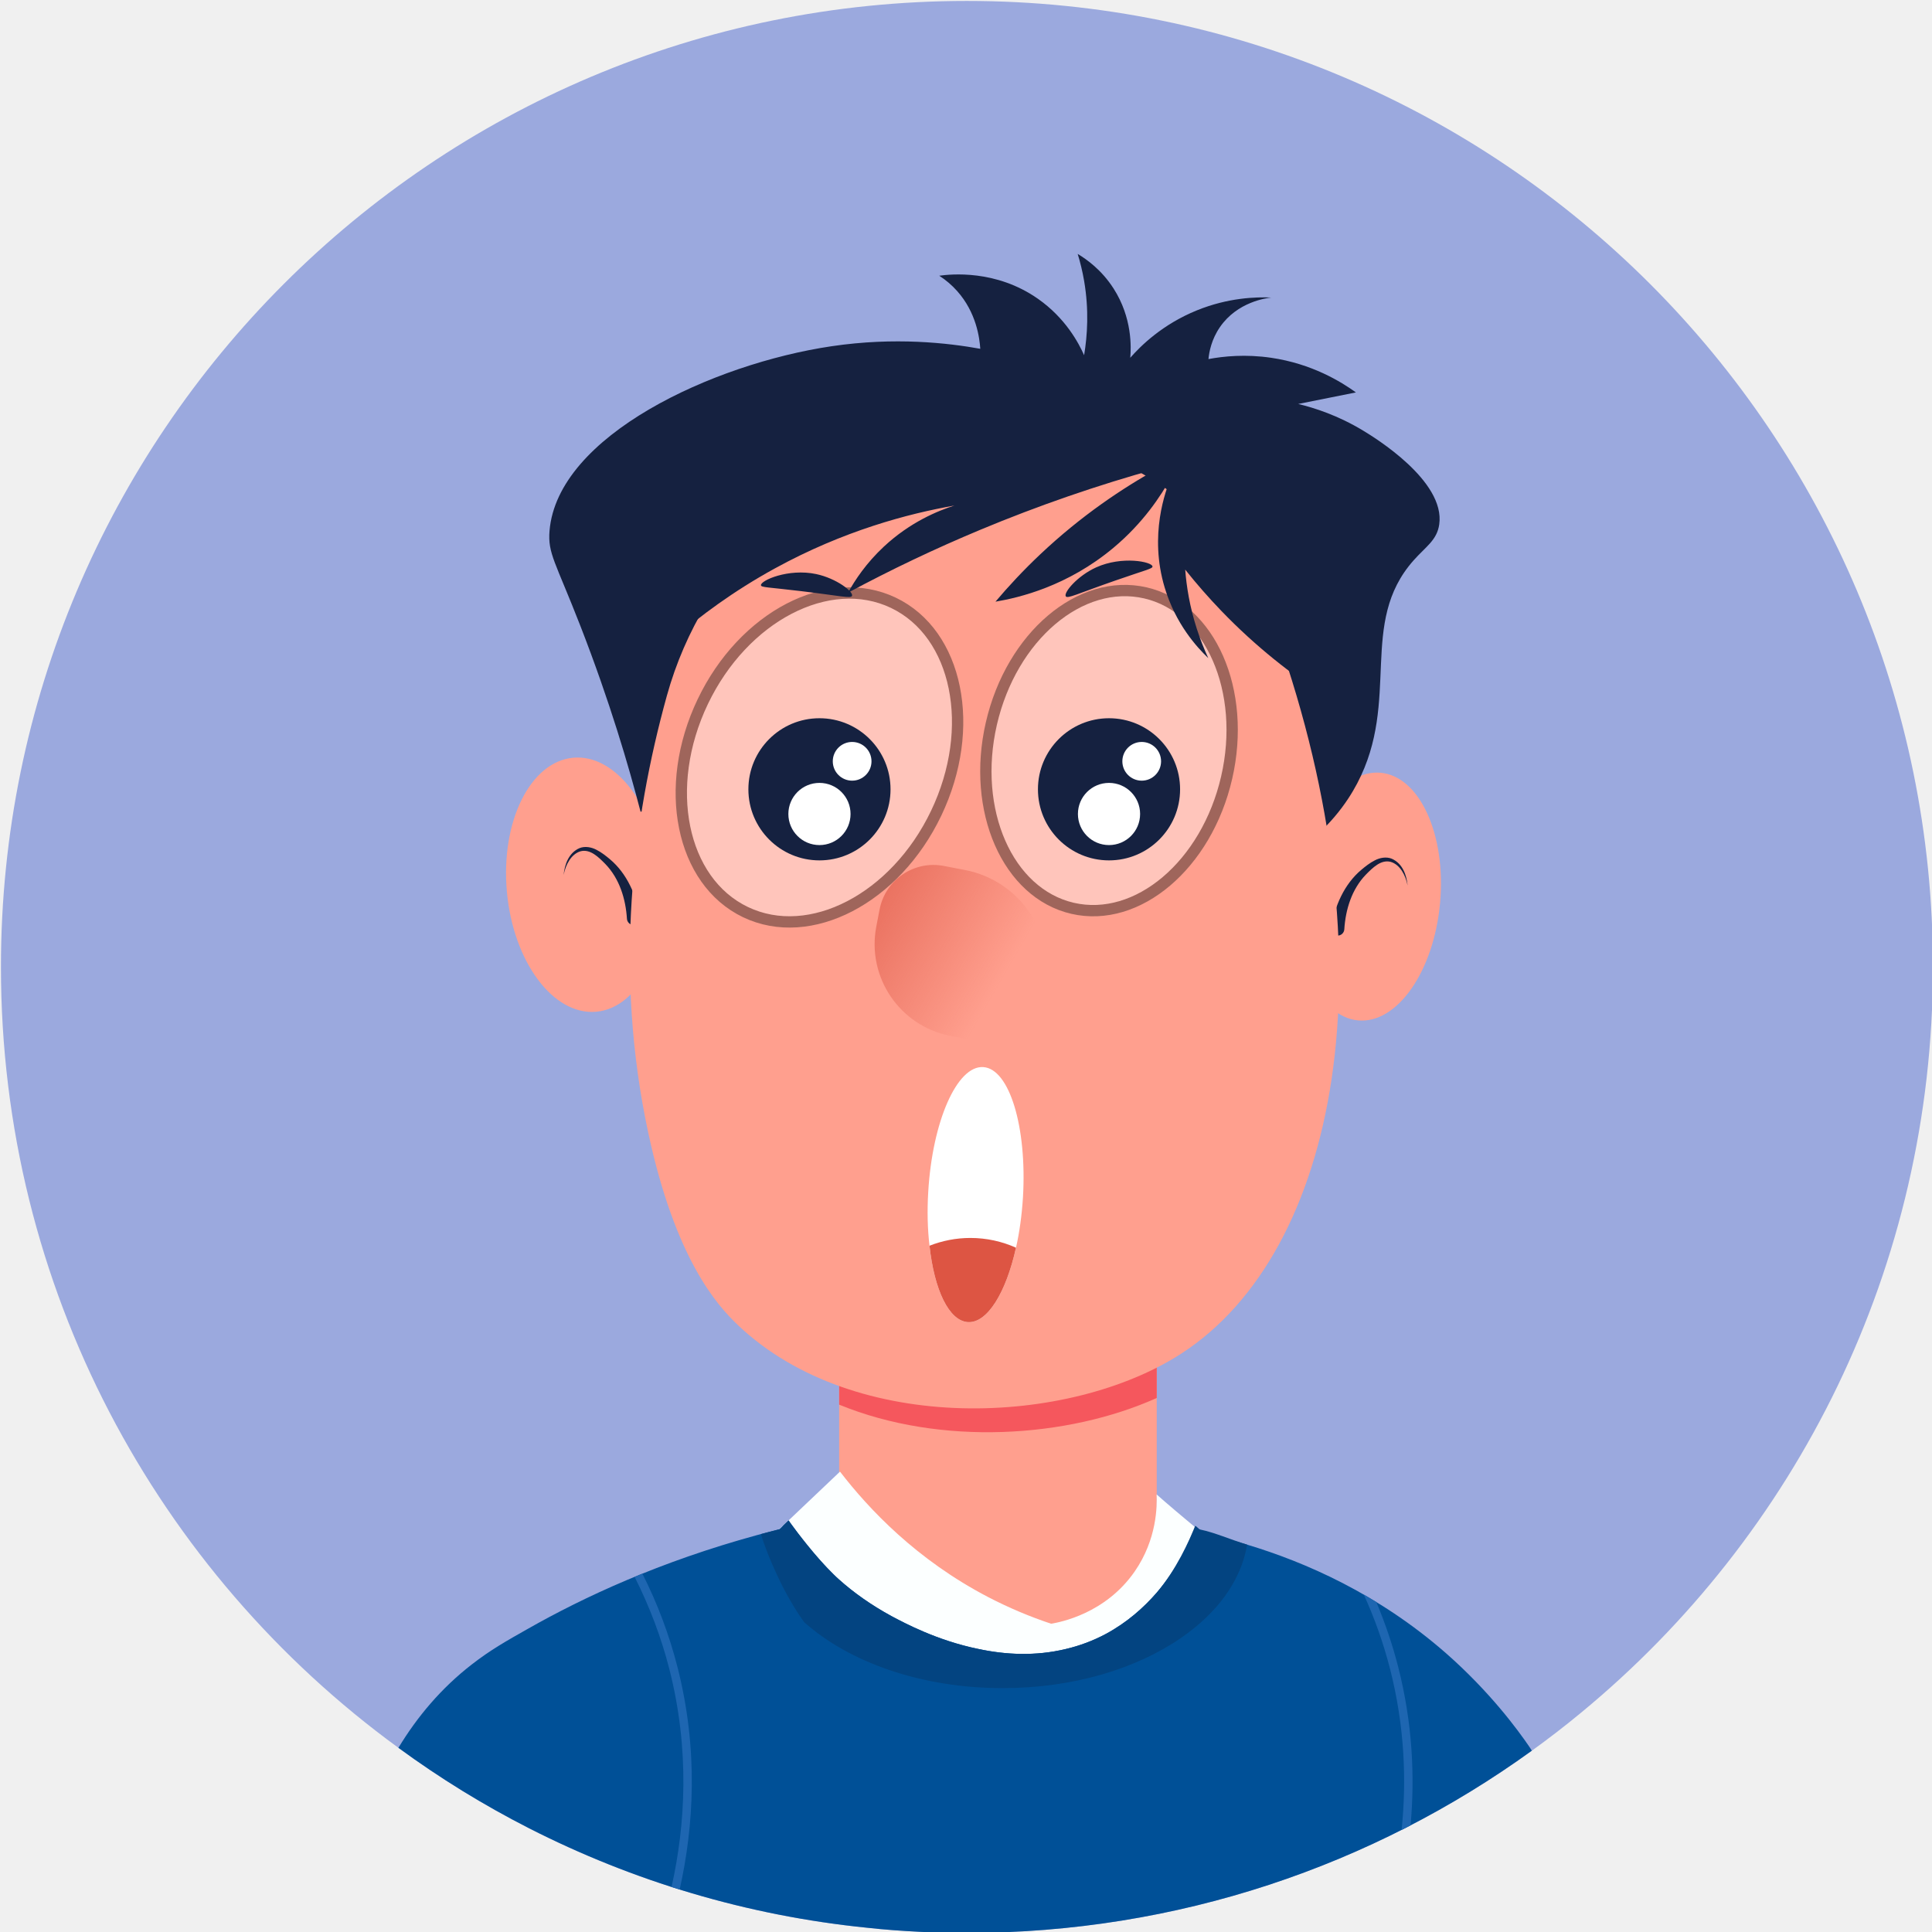
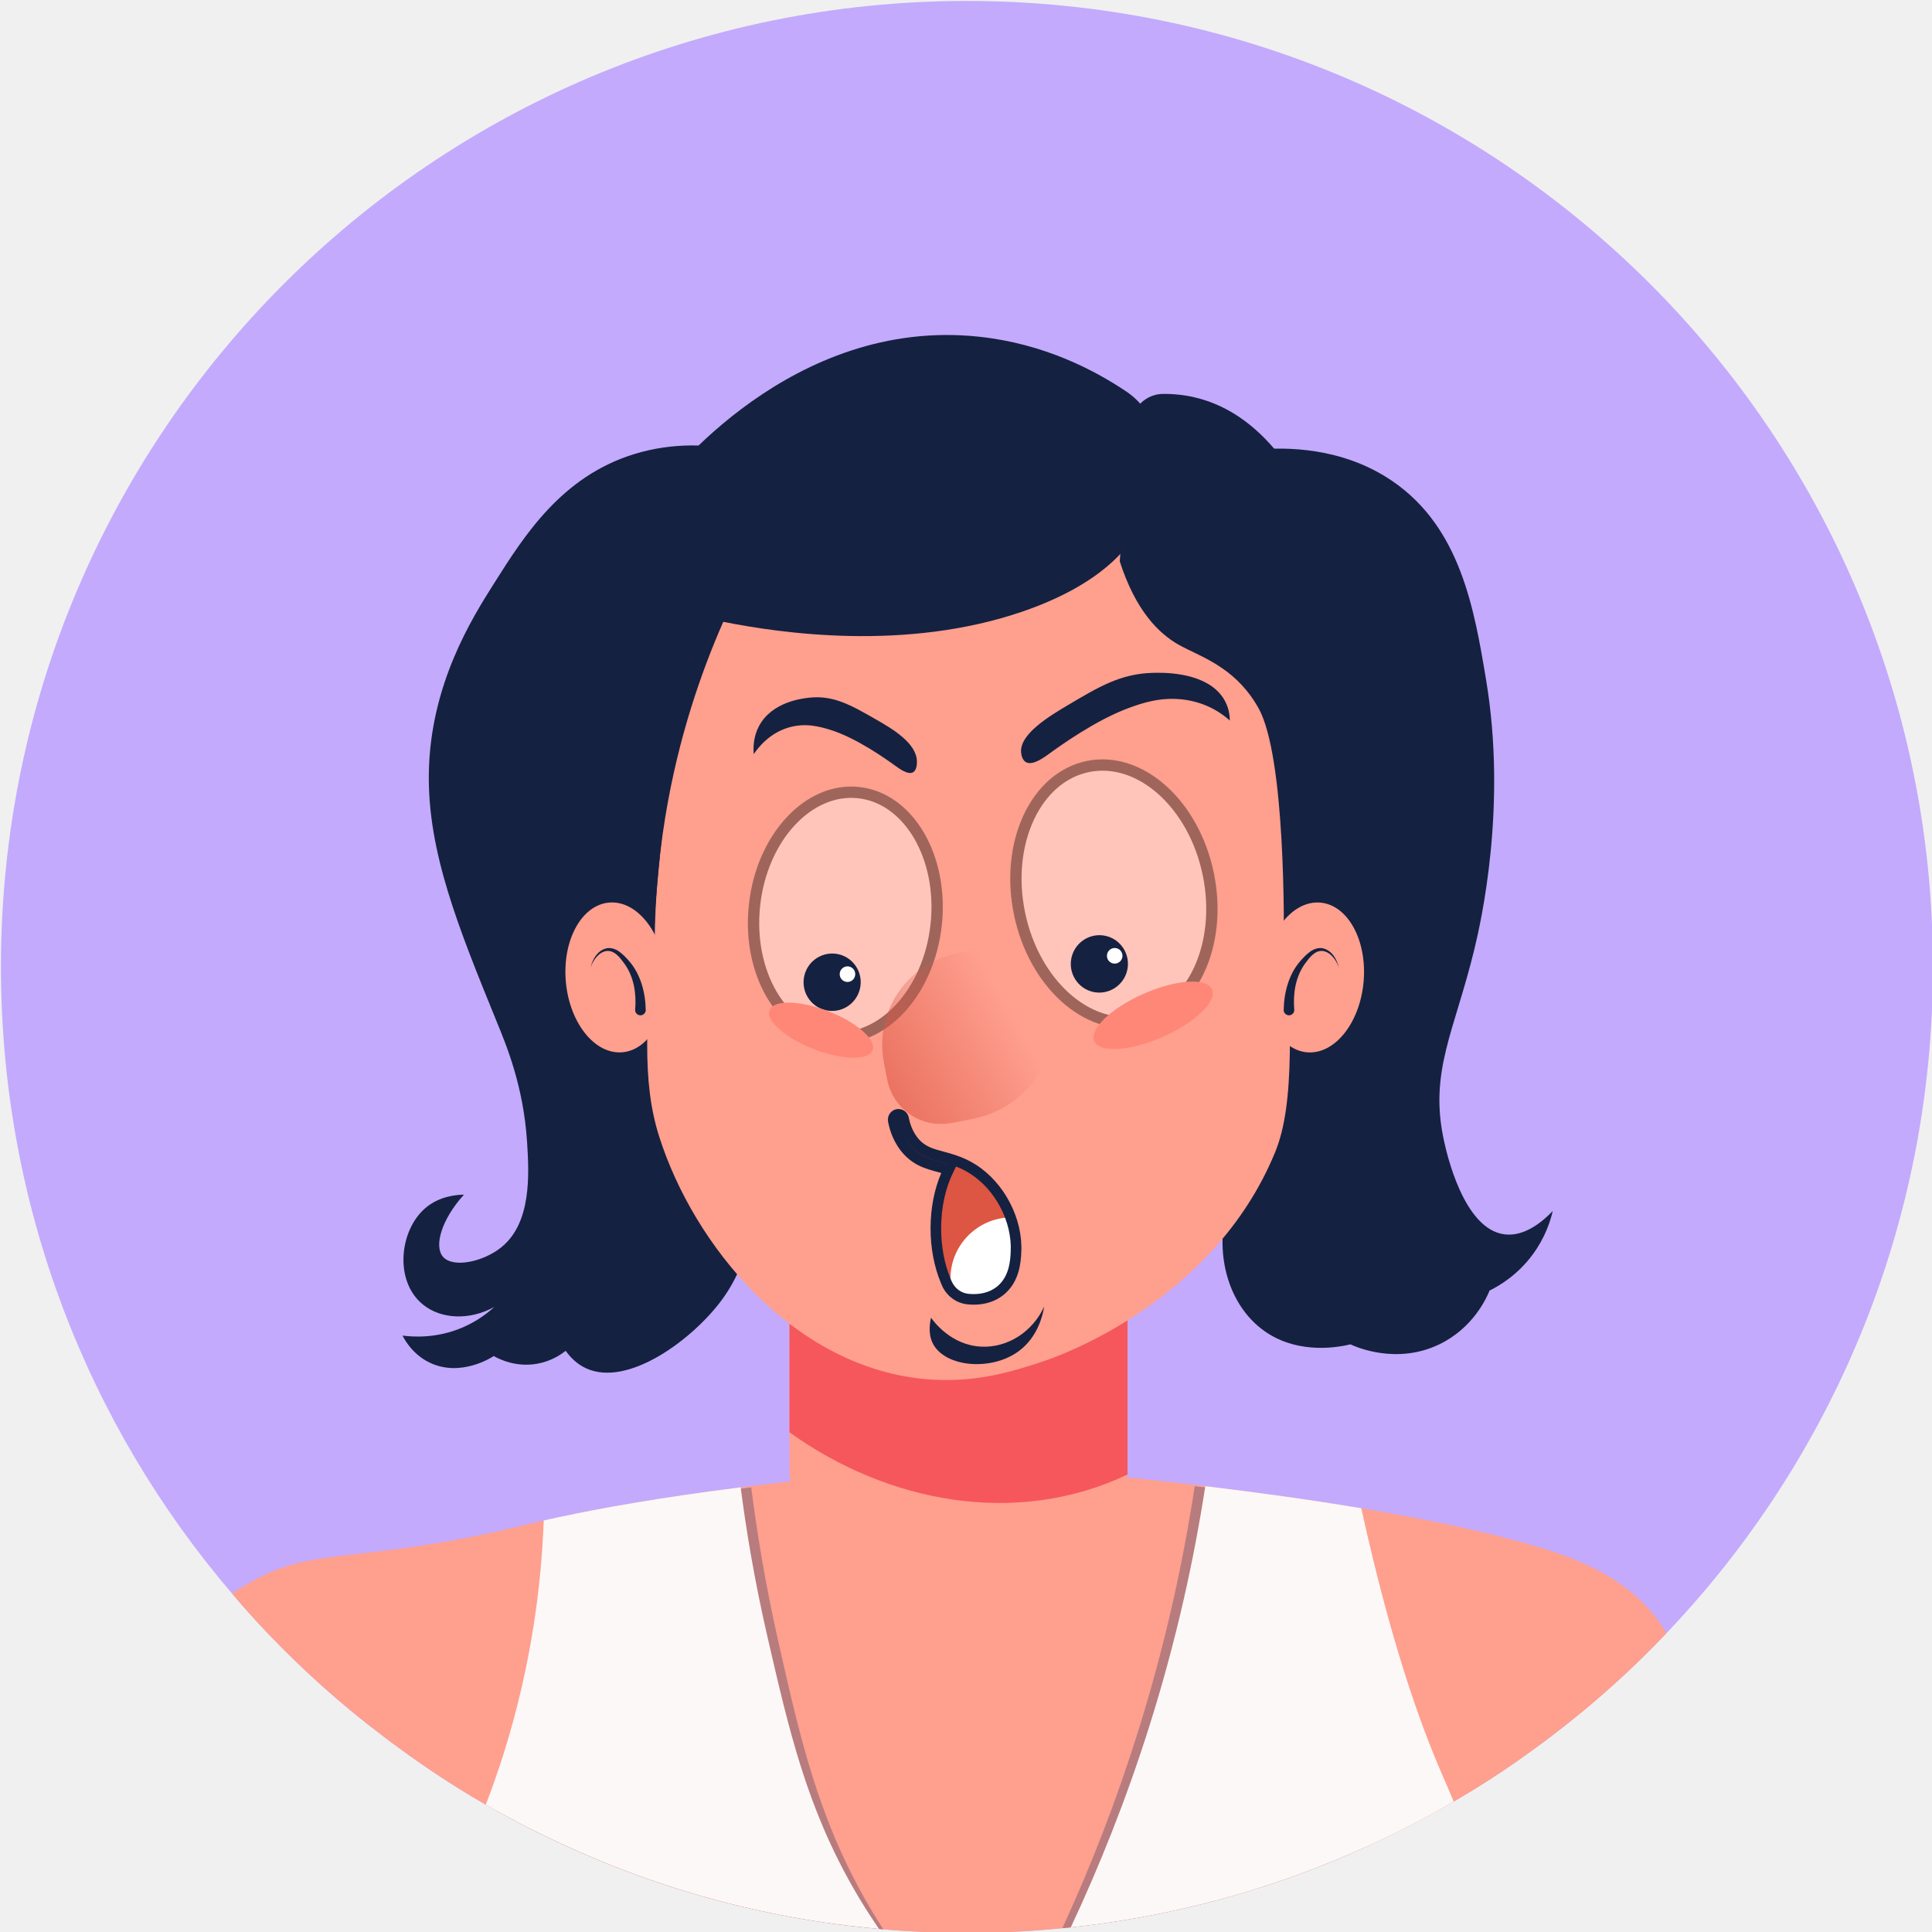
<svg xmlns="http://www.w3.org/2000/svg" xml:space="preserve" style="enable-background:new 0 0 1024 1024" viewBox="0 0 1024 1024" y="0" x="0" id="图层_1" version="1.1">
-   <style>.st1{fill:#ff9f8e}.st2{fill:#152140}.st4{opacity:.4}.st5{stroke:#0f0f0f;stroke-width:6;stroke-miterlimit:10}.st5,.st6{fill:#fff}.st8{fill:#fcffff}</style>
-   <path d="M1024.5 512.5c0 159.14-72.65 301.43-186.54 395.29-8.47 7.01-17.11 13.66-26.04 20.12-84.21 60.81-187.63 96.59-299.43 96.59-8.56 0-17.11-.18-25.49-.64-9.19-.46-18.3-1.09-27.31-2.09-64-6.46-124.45-24.85-179.17-52.71a503.757 503.757 0 0 1-69.37-42.7C83.43 833.32.5 682.65.5 512.5.5 229.73 229.73.5 512.5.5c282.76 0 512 229.23 512 512z" style="fill:#9ba9de" />
-   <ellipse ry="67.59" rx="41.44" cy="468.93" cx="309.93" class="st1" transform="rotate(-5.19 309.882 468.828)" />
-   <path d="M339.27 486.14c-1.93-11.5-6.9-23.1-16-30.73-2.21-1.85-4.45-3.63-7.15-5.01-2.61-1.38-6.04-2.06-8.96-.88-5.88 2.55-7.89 8.86-8.43 14.23 1.03-5.32 3.95-11.09 8.99-12.56 5.09-1.31 9.45 3.02 13.16 6.79 7.46 7.74 10.75 18.46 11.41 28.99.12 1.94 1.8 3.42 3.74 3.3s3.42-1.8 3.3-3.74c-.02-.12-.04-.27-.06-.39z" class="st2" />
-   <ellipse ry="37.62" rx="65.9" cy="475.2" cx="725.78" class="st1" transform="rotate(-84.808 725.794 475.196)" />
-   <path d="M705.53 491.75c1.93-11.5 6.9-23.1 16-30.73 2.21-1.85 4.45-3.63 7.15-5.01 2.61-1.38 6.04-2.06 8.96-.88 5.88 2.55 7.89 8.86 8.43 14.23-1.03-5.32-3.95-11.09-8.99-12.56-5.09-1.31-9.45 3.02-13.16 6.79-7.46 7.74-10.75 18.46-11.41 28.99a3.532 3.532 0 0 1-3.74 3.3 3.532 3.532 0 0 1-3.3-3.74c.03-.13.04-.28.06-.39z" class="st2" />
-   <path class="st1" d="M444.77 689.06H613.1v184.99H444.77z" />
-   <path d="M339.5 430.17c-6.18-23.79-16.18-58.09-31.93-98.53-13.21-33.89-17.3-38.31-16.31-50.28 4.2-50.53 86.77-88.56 149.49-97.85 33.74-5 61.85-1.7 78.82 1.36-.38-5.79-2.1-19.18-12.23-30.58a46.302 46.302 0 0 0-9.52-8.15c5.98-.82 29.98-3.42 52.32 12.23 14.62 10.24 21.58 23.42 24.46 29.9 1.72-10.28 2.66-23.9 0-39.41-.89-5.19-2.08-9.95-3.4-14.27 4.73 2.82 12.7 8.47 19.03 18.35 9.94 15.51 9.31 31.25 8.83 36.69 5.56-6.34 17.05-17.72 35.33-25.14 16.53-6.71 31.18-7.15 39.41-6.79-2.64.3-17.97 2.29-27.18 15.63-4.54 6.57-5.75 13.22-6.11 16.99 8.05-1.51 19.66-2.69 33.3-.68 21.52 3.17 36.92 12.62 44.85 18.35-10.19 2.04-20.38 4.08-30.58 6.12 8.38 2.03 21.05 5.99 34.65 14.27 5.46 3.32 43.44 26.42 40.09 49.6-1.21 8.35-7.04 11.65-13.59 19.03-29.49 33.22-6.65 74-29.9 118.23-5.23 9.96-15.02 24.3-34.65 38.05-115.06-7.72-230.12-15.42-345.18-23.12z" class="st2" />
-   <path d="M613.1 689.06v51.89c-47.16 21.21-114.34 25.67-168.33 3.55v-55.44H613.1z" style="fill:#f5575d" />
-   <path d="M500.88 233.4c-71.35 11.69-128.14 65.73-147.44 135.4-18.26 65.9-28.19 146.32-9.84 231.65 14.32 66.58 36.17 91.11 47.56 101.93 62.15 58.95 175.84 53.42 235.11 14.95 83.05-53.91 112.18-206.85 50.35-381.19-24.41-68.83-92.77-112.74-165.29-104.21-.64.08-1.28.15-1.93.24-2.88.36-5.72.77-8.52 1.23z" class="st1" />
-   <g class="st4">
-     <ellipse ry="63.98" rx="85.79" cy="397.85" cx="587.8" class="st5" transform="rotate(-77.003 587.789 397.843)" />
-   </g>
-   <g class="st4">
-     <ellipse ry="68.56" rx="90.86" cy="401.51" cx="434.33" class="st5" transform="rotate(-64.457 434.299 401.49)" />
-   </g>
-   <path d="M542.19 634.65c-.61 9.52-1.84 18.55-3.69 26.66-5.28 23.78-15.18 40.06-25.5 39.44-10.08-.68-17.82-17.14-20.34-40.49-1.04-8.72-1.29-18.43-.67-28.63 2.21-37.29 15.24-66.91 29.12-66.05 13.89.81 23.29 31.78 21.08 69.07z" class="st6" />
-   <circle r="37.67" cy="418.35" cx="434.33" class="st2" />
-   <circle r="16.48" cy="431.43" cx="434.33" class="st6" />
-   <circle r="10.26" cy="403.51" cx="451.65" class="st6" />
-   <circle r="37.67" cy="418.35" cx="587.8" class="st2" />
-   <circle r="16.48" cy="431.43" cx="587.8" class="st6" />
-   <circle r="10.26" cy="403.51" cx="605.13" class="st6" />
-   <path d="M538.5 661.31c-5.28 23.78-15.18 40.06-25.5 39.44-10.08-.68-17.82-17.14-20.34-40.49 6.7-2.64 14.01-4.12 21.69-4.12 8.61.01 16.78 1.86 24.15 5.17z" style="fill:#dd5543" />
-   <path d="M701.57 368.5c-16.82-10.93-35.76-25.51-54.36-44.85a309.37 309.37 0 0 1-19.03-21.74c.68 8.82 2.35 19.53 6.12 31.26 1.86 5.78 3.96 11 6.11 15.63-5.98-5.69-17.3-18.04-23.1-37.37-8.38-27.9.44-51.39 3.4-58.44-5.4 9.89-14.85 24.22-30.58 37.37-24.31 20.33-49.96 26.44-62.51 28.54 6.88-8.15 14.77-16.64 23.78-25.14 21.79-20.55 43.73-35.16 62.51-45.53a794.79 794.79 0 0 0-94.45 32.62 793.969 793.969 0 0 0-69.99 33.3c3.7-6.74 9.68-15.75 19.03-24.46 13.98-13.02 28.67-18.98 37.37-21.74-24.61 4.32-58.68 13.32-95.13 33.3-22.11 12.11-39.9 25.42-53.68 37.37-8.15-17.67-16.31-35.33-24.46-53 25.77-9.33 61.29-21.77 103.96-35.33 152.87-48.6 177.36-41.78 190.26-36.01 59.55 26.58 71.76 119.76 74.75 154.22z" class="st2" />
-   <path d="M451.6 315.79c.81-2.18-8.27-9.24-19-11.52-14.75-3.14-29.57 3.42-29.28 5.92.14 1.2 3.72 1.02 21.18 3.11 21.02 2.52 26.52 4.06 27.1 2.49zm113.29.27c-1.26-1.95 6.1-10.8 16.09-15.33 13.73-6.23 29.62-3 29.87-.5.12 1.2-3.42 1.8-20.02 7.58-19.99 6.97-25.03 9.66-25.94 8.25z" class="st2" />
-   <path d="M657.85 830.24c-6.57 21.01-29.18 29.54-35.76 50.55-60.41 36.42-129.97 36.65-174.39 1.51-25.99-20.57-37-48.28-41.8-64.99 2.4-2.27 4.75-4.53 7.15-6.8.71-.67 1.42-1.33 2.13-2 .93-.89 1.87-1.78 2.8-2.67 9.06-8.62 18.17-17.23 27.23-25.85 15.37 19.94 40.6 46.73 78.62 66.54a230.222 230.222 0 0 0 33.27 14.08c4.57-.75 28.74-5.2 44.33-27.72 11.86-17.15 11.86-34.82 11.59-40.82 5.06 4.53 14.66 12.61 23.99 20.39 8.27 6.98 16.35 13.78 20.84 17.78z" class="st8" />
-   <path d="M641.77 817.8c-5.24 16.75-10.44 33.49-15.68 50.24-23.72 16.44-57.34 26.7-94.66 26.7-43.22 0-81.51-13.77-105.23-35-11.19-15.46-17.1-31.36-20.3-42.42 2.36-2.22 4.71-4.49 7.06-6.75.05 0 .05 0 .09-.04.71-.67 1.42-1.33 2.13-2 .93-.89 1.87-1.78 2.8-2.67 5.29 7.46 14.97 20.97 26.79 31.36 7.64 6.84 16.92 13.46 27.85 19.41 6.71 3.55 24.12 12.93 46.06 17.37 14.12 3.02 30.03 3.91 46.24 0a87.47 87.47 0 0 0 21.23-8c11.19-6.04 19.99-13.86 26.92-21.85 10.39-12.13 16.3-24.79 19.41-32.6.93.18 1.96.44 2.98.62 2.09 1.85 4.22 3.76 6.31 5.63z" class="st8" />
-   <path d="M417.98 805.85c.17.25.55.79 1.02 1.47 11.03 15.66 20.72 25.02 22.88 27.19.98.98 1.95 1.87 2.89 2.71 7.64 6.84 16.92 13.46 27.85 19.41 6.71 3.55 24.12 12.93 46.06 17.37 14.12 3.02 30.03 3.91 46.24 0a87.47 87.47 0 0 0 21.23-8c11.19-6.04 19.99-13.86 26.92-21.85 10.39-12.13 16.3-24.79 19.41-32.6.98.18 2 .44 3.07.62.49.09.98.22 1.47.31a285.63 285.63 0 0 1 23.99 6.22c30.78 9.24 69.38 26.07 105.23 57.39 23.54 20.66 38.29 40.87 44.33 49.71.44.76.98 1.38 1.33 2.09-84.17 60.85-187.63 96.61-299.43 96.61-8.53 0-17.1-.18-25.45-.62-9.19-.49-18.3-1.11-27.32-2.13-64.01-6.44-124.46-24.83-179.19-52.68a506.456 506.456 0 0 1-69.34-42.69c9.91-16.39 22.65-31.63 38.96-44.24 9.64-7.51 18.39-12.48 29.58-18.79 29.72-16.88 69.96-35.62 121.53-49.71.67-.18 1.38-.36 2.04-.53 3.2-.84 6.44-1.73 9.68-2.53h.04c.02-.01.03-.02.05-.04 1.64-1.58 3.29-3.14 4.93-4.69z" style="fill:#005097" />
-   <path d="M747.63 967.47c2.31-25.54 1.11-53.97-6.57-84-2.98-11.68-6.89-23.19-11.59-34.38l-.71-.4-5.91-3.51c5.82 12.75 10.44 25.9 13.9 39.36 7.82 30.6 8.8 59.48 6.13 85.33v.04l4.75-2.44zm-387.38 33.98c7.42-33.18 10.08-73.87-1.2-117.98a242.479 242.479 0 0 0-18.57-49.39l-4.13 1.69c7.91 15.64 14.08 31.98 18.39 48.77 11.02 43.18 8.48 83.02 1.2 115.58v.04l4.31 1.29z" style="fill:#1e66b1" />
-   <path d="M661 818.69c-3.16 19.06-15.81 36.2-34.92 49.35-23.72 16.44-57.34 26.7-94.66 26.7-43.22 0-81.51-13.77-105.23-35-10.79-14.88-19.41-35.27-22.92-46.64 3.2-.84 6.44-1.73 9.68-2.53.05 0 .05 0 .09-.04.89-.27 1.51-1.11 2.13-2 .93-.89 1.87-1.78 2.8-2.67.13.18.49.67 1.02 1.47 3.33 4.49 13.64 18.21 22.88 27.19.98.98 1.95 1.87 2.89 2.71 7.64 6.84 16.92 13.46 27.85 19.41 6.71 3.55 24.12 12.93 46.06 17.37 14.12 3.02 30.03 3.91 46.24 0a87.47 87.47 0 0 0 21.23-8c11.19-6.04 19.99-13.86 26.92-21.85 10.39-12.13 17.28-27.58 20.39-35.4.93.18 1.78 1.78 2.8 1.95 7.6 1.58 15.47 5.13 24.75 7.98z" style="fill:#034481" />
-   <linearGradient gradientTransform="translate(0 -913.929)" y2="1394.416" x2="465.243" y1="1444.765" x1="552.449" gradientUnits="userSpaceOnUse" id="SVGID_1_">
+   <style>.st1{fill:#ff9f8e}.st2{fill:#b87c7e}.st3{fill:#fcf8f7}.st5{fill:#152140}.st6{opacity:.4;stroke:#0f0f0f;stroke-width:6;stroke-miterlimit:10}.st6,.st7{fill:#fff}.st8{fill:#ff8777}</style>
+   <path d="M1024.5 512.44c0 136.76-53.58 261.13-141.02 352.94l-.22.22a495.526 495.526 0 0 1-45.23 42.15c-5.32 4.37-10.7 8.58-16.08 12.72-.84.62-1.63 1.18-2.35 1.79-.79.62-1.63 1.18-2.36 1.74-1.79 1.29-3.59 2.58-5.32 3.87a473.087 473.087 0 0 1-41.42 27.02 484.323 484.323 0 0 1-27.01 14.63c-1.85 1.01-3.7 1.91-5.6 2.8-52.29 25.73-109.74 42.77-170.33 49.21-13.28 1.46-26.74 2.35-40.3 2.75-.95.06-2.02.06-3.03.06-1.06.06-2.13.06-3.08.06-1.85.06-3.7.11-5.5.06-.22.06-.45.06-.67.06h-5.6c-1.18 0-2.47 0-3.76-.06-3.25 0-6.61-.11-9.81-.22-1.06 0-2.18-.06-3.25-.11-.96-.06-2.02-.11-3.03-.17-.84 0-1.68-.05-2.47-.11-7.12-.34-14.18-.79-21.19-1.46-2.07-.17-4.09-.39-6.17-.62-61.43-6.16-119.55-23.37-172.57-49.49-1.85-.84-3.76-1.79-5.6-2.75-.34-.17-.67-.34-.96-.5-7.85-3.98-15.53-8.13-23.09-12.5-16.03-9.19-31.45-19.34-46.24-30.21-1.12-.78-2.13-1.57-3.25-2.41-.84-.56-1.63-1.12-2.35-1.74-.84-.56-1.52-1.18-2.36-1.79-22.03-16.59-42.6-34.97-61.65-54.98-6.44-6.78-12.67-13.68-18.66-20.8C46.57 755.24.5 639.22.5 512.44.5 229.68 229.74.5 512.5.5c282.82 0 512 229.18 512 511.94z" style="fill:#c3aafd" />
+   <path d="M883.26 865.6a495.526 495.526 0 0 1-45.23 42.15c-5.32 4.37-10.7 8.58-16.08 12.72-.84.62-1.63 1.18-2.35 1.79-.79.62-1.63 1.18-2.36 1.74-1.79 1.29-3.59 2.58-5.32 3.87a473.087 473.087 0 0 1-41.42 27.02 484.323 484.323 0 0 1-27.01 14.63c-1.85 1.01-3.7 1.91-5.6 2.8-7.51 3.7-15.13 7.23-22.87 10.54-46.02 19.84-95.56 33.18-147.46 38.67-1.51.17-2.97.34-4.49.45a503.707 503.707 0 0 1-35.81 2.3c-.95.06-2.02.06-3.03.06-1.06.06-2.13.06-3.08.06-1.85.06-3.7.11-5.5.06-.22.06-.45.06-.67.06h-5.6c-1.18 0-2.47 0-3.76-.06-3.25 0-6.61-.11-9.81-.22-1.06 0-2.18-.06-3.25-.11-.96-.06-2.02-.11-3.03-.17-.84 0-1.68-.05-2.47-.11-6.34-.28-12.67-.67-18.89-1.29-.79 0-1.51-.11-2.3-.17-2.07-.17-4.09-.39-6.17-.62-61.43-6.16-119.55-23.37-172.57-49.49-1.85-.84-3.76-1.79-5.6-2.75-.34-.17-.67-.34-.96-.5-5.88-2.97-11.66-6.05-17.32-9.25-1.96-1.07-3.87-2.13-5.77-3.25-16.03-9.19-31.45-19.34-46.24-30.21-1.12-.78-2.13-1.57-3.25-2.41-.84-.56-1.63-1.12-2.35-1.74-.84-.56-1.52-1.18-2.36-1.79-22.03-16.59-42.6-34.97-61.65-54.98-6.44-6.78-12.67-13.68-18.66-20.8 4.93-3.25 9.19-5.66 12.1-7.23 26.46-14.29 42.82-10.54 97.19-19.62 25.56-4.2 37.27-7.62 55.93-11.83 2.52-.62 5.21-1.18 8.02-1.79 22.19-4.76 52.91-10.31 96.35-15.81 8.24-1.07 16.98-2.07 26.23-3.14 12-1.35 24.77-2.69 38.51-4.04h.05c18.27-1.74 38.06-3.48 59.64-5.16 8.69.62 38.62 2.8 77.85 6.78h.05c.84.11 1.68.22 2.52.28 12.95 1.35 26.9 2.91 41.42 4.65 26.57 3.2 54.98 7.06 82.67 11.71 33.35 5.55 65.57 12.22 92.14 20.06 21.86 6.45 52.29 17.32 69.05 45.18.18.35.4.63.57.96z" class="st1" />
+   <path d="M468.17 1022.54c-.79 0-1.51-.11-2.3-.17-2.07-.17-4.09-.39-6.17-.62-61.43-6.16-119.55-23.37-172.57-49.49-1.85-.84-3.76-1.79-5.6-2.75-.34-.17-.67-.34-.96-.5-5.88-2.97-11.66-6.05-17.32-9.25 3.25-8.63 6.39-17.71 9.3-27.13 14.91-48.54 20.01-92.26 21.24-126.33 2.52-.62 5.21-1.18 8.02-1.85 22.19-4.88 52.91-10.54 96.35-16.14 2.8 22.08 7.12 49.6 14.18 80.93 11.6 51.45 20.85 92.37 46.02 137.15 2.8 4.94 6.05 10.38 9.81 16.15z" class="st2" />
+   <path d="M280.57 969.01c-7.85-3.98-15.53-8.13-23.09-12.5 3.31-8.63 6.5-17.66 9.47-27.07 14.91-47.47 20.01-90.18 21.24-123.53 2.52-.62 5.21-1.18 8.02-1.79 22.19-4.76 52.91-10.31 96.35-15.81 2.8 21.58 7.12 48.54 14.18 79.14 11.6 50.33 20.85 90.35 46.02 134.12 3.59 6.28 7.96 13.23 13.11 20.79-2.07-.17-4.09-.39-6.17-.62-61.43-6.16-119.55-23.37-172.57-49.49-1.85-.84-3.76-1.79-5.6-2.75-.34-.15-.68-.32-.96-.49z" class="st3" />
+   <path d="M764.89 957.02c-8.86 5.21-17.82 10.15-27.01 14.8-1.85 1.01-3.7 1.96-5.6 2.86-5.66 2.86-11.43 5.6-17.26 8.18-46.02 19.84-95.56 33.18-147.46 38.67-1.51.17-2.97.34-4.49.45a870.532 870.532 0 0 0 40.41-105.15c14.63-46.91 23.88-90.52 29.76-129.14 26.57 3.25 54.98 7.17 82.67 11.88 15.13 69.67 30.38 113.83 42.71 142.59 1.61 3.76 3.8 8.81 6.27 14.86z" class="st2" />
+   <path d="M597.61 669.94v107.33c0 49.47-40.11 89.58-89.58 89.58s-89.58-40.11-89.58-89.58V669.94h179.16z" class="st1" />
+   <path d="M597.61 674.33v107.19c-58.88 28-127.12 15.03-179.16-22.38v-84.81h179.16z" style="fill:#f5575d" />
+   <path d="M665.55 238.31c15.54-1.36 45.81-1.57 72.53 16.74 36.14 24.76 43.37 68.06 49.59 105.38 11.17 66.98-2.67 128.02-6.2 142.57-10.6 43.77-24.16 64.99-16.12 101.66 1.35 6.18 10.31 47 32.23 49.59 10.64 1.26 20.21-6.97 25.42-12.4-1.25 5.34-4.01 14.04-10.54 22.94-8.06 10.99-17.74 16.65-22.94 19.22-1.69 4.09-8.77 19.9-26.66 28.52-22.67 10.92-44.15 1.37-47.11 0-4.69 1.14-26.78 6.02-45.25-6.82-21.29-14.8-29.33-47.28-16.12-77.48 3.73-129.99 7.45-259.95 11.17-389.92zm-275.85 0c-12.28-2.38-32.06-4.36-53.93 2.48-38.18 11.94-57.81 42.96-73.77 68.19-11.77 18.6-34.03 53.8-34.71 101.04-.6 41.7 15.77 81.87 35.95 131.42 4.86 11.93 14.19 33.74 16.12 63.85 1.11 17.3 2.4 42.81-13.64 55.79-9.72 7.86-25.81 11.14-30.99 4.96-4.7-5.6-.88-19.5 11.16-32.85-4.19.07-13.14.85-20.46 7.13-13.75 11.81-16.61 38.71-1.24 51.14 9.78 7.91 24.96 8.36 37.81 1.24a59.93 59.93 0 0 1-16.74 10.85c-13.54 5.83-25.86 5.12-31.92 4.34 1.58 3.07 5.79 10.13 14.26 14.26 16.5 8.04 33.21-2.81 34.09-3.41 2.71 1.52 11.74 6.16 23.25 4.03 7.22-1.34 12.29-4.76 14.88-6.82 2.33 3.25 5.79 6.98 10.85 9.3 22.24 10.2 56.55-15.43 71.9-36.26 33.04-44.82 7.71-107.25 4.96-113.75.72-112.33 1.44-224.63 2.17-336.93z" class="st5" />
+   <path d="M664.62 339.35c10.31 16.51 12.28 51.83 15.81 121.81 4.14 82.21 6 123.85-4.65 149.7-32.78 79.58-115.31 108.2-122.74 110.65-15.75 5.19-36.81 12.14-64.16 9.3-69.02-7.17-121.15-70.78-139.47-128.32-9.4-29.49-7.01-61.6-1.86-124.6 4.34-53.13 11.16-98.22 17.41-132.59 2-11 7.99-20.82 16.9-27.59 15.94-12.11 37.99-25.53 66.11-34.15 75.39-23.12 177.68-6.62 216.65 55.79z" class="st1" />
+   <path d="M680.42 504.39c10.98-15.26 26.99-41.4 35.8-77.18 4.1-16.66 16.8-76.64-12.09-140.4-10.49-23.15-30.29-66.86-71.13-76.25a71.01 71.01 0 0 0-16.62-1.78c-9.01.08-16.36 7.29-17.08 16.27-1.94 24.15-3.88 48.3-5.81 72.45 8.52 26.51 20.89 38.34 31.15 44.17 9.82 5.58 25.94 10.35 38.12 26.96 0 0 2.17 2.96 4.18 6.51 14.48 25.5 13.65 115.88 13.48 129.25z" class="st5" />
+   <path d="M601.85 283.09c-4.11 6.79-17.53 26.42-59.51 40.91-62.26 21.5-129.01 11.54-159 5.58-11.52 26.19-23.75 61.03-30.69 103.21a428.027 428.027 0 0 0-5.58 78.11c-11.96-17.66-33-53.94-37.66-104.14-1.6-17.22-6.83-84.91 39.05-146.45 5.12-6.87 71.19-92.56 170.62-81.83 34.25 3.7 60.9 17.59 78.02 29.12 8.63 5.81 14.48 14.94 15.82 25.25.53 4.09.78 8.62.53 13.51-.05 1.47-1.15 19.5-11.6 36.73z" class="st5" />
+   <ellipse ry="39.83" rx="26.55" cy="518.06" cx="326.35" class="st1" transform="rotate(-5.19 326.305 517.95)" />
+   <path d="M342.25 535.27c-.17-9.28-2.71-18.99-8.97-26.07-1.52-1.71-3.08-3.38-5.04-4.79-1.89-1.4-4.51-2.33-6.95-1.75-4.93 1.32-7.25 6.04-8.31 10.2 1.43-4.07 4.42-8.26 8.55-8.82 4.16-.43 7.08 3.49 9.55 6.9 4.96 6.97 6.28 15.79 5.57 24.16-.13 1.54 1.01 2.9 2.56 3.03s2.9-1.01 3.04-2.56v-.3z" class="st5" />
+   <ellipse ry="26.55" rx="39.83" cy="518.06" cx="696.27" class="st1" transform="rotate(-84.808 696.283 518.06)" />
+   <path d="M680.38 535.27c.17-9.28 2.71-18.99 8.97-26.07 1.52-1.71 3.08-3.38 5.04-4.79 1.89-1.4 4.51-2.33 6.95-1.75 4.93 1.32 7.25 6.04 8.31 10.2-1.43-4.07-4.42-8.26-8.55-8.82-4.16-.43-7.08 3.49-9.55 6.9-4.96 6.97-6.28 15.79-5.57 24.16.13 1.54-1.01 2.9-2.56 3.03-1.54.13-2.9-1.01-3.04-2.56v-.3z" class="st5" />
+   <path d="M770.49 954.89a484.323 484.323 0 0 1-27.01 14.63c-1.85 1.01-3.7 1.91-5.6 2.8-52.29 25.73-109.74 42.77-170.33 49.21 14.74-31.44 29.09-66.92 41.53-106.32 14.63-46.3 23.88-89.4 29.76-127.51 26.57 3.2 54.98 7.06 82.67 11.71 15.13 68.83 30.38 112.43 42.71 140.79 1.62 3.76 3.8 8.69 6.27 14.69z" class="st3" />
+   <ellipse ry="48.42" rx="65.23" cy="484.89" cx="448.04" class="st6" transform="rotate(-83.794 448.078 484.915)" />
+   <ellipse ry="15.14" rx="15.22" cy="520.62" cx="441.05" class="st5" transform="rotate(-77.003 441.039 520.61)" />
+   <ellipse ry="4.12" rx="4.14" cy="516.34" cx="449.18" class="st7" transform="rotate(-77.003 449.172 516.333)" />
+   <ellipse ry="68.86" rx="51.11" cy="473.75" cx="590.38" class="st6" transform="rotate(-11.49 590.298 473.693)" />
+   <ellipse ry="15.14" rx="15.22" cy="510.9" cx="582.68" class="st5" transform="rotate(-77.003 582.673 510.888)" />
+   <ellipse ry="4.12" rx="4.14" cy="506.62" cx="590.82" class="st7" transform="rotate(-77.003 590.806 506.612)" />
+   <path d="M541.21 398.71c-.78-9.59 14.72-19 24.7-24.92 16.69-9.9 28.02-16.63 44.79-17.15 4.73-.15 25.55-.79 35.79 10.91 4.57 5.22 5.31 10.92 5.33 14.35-3.24-2.94-11.73-9.73-25.33-11.21-11.76-1.28-21.37 2.07-27.73 4.37-17.78 6.41-37.34 20.57-42.34 24.2-2.82 2.04-8.31 6.13-11.92 5-2.91-.92-3.22-4.77-3.29-5.55zm-55.23 4.72c-.27-9.62-13.03-17.14-21.23-21.85-13.72-7.88-23.03-13.23-35.96-11.78-3.65.41-19.69 2.21-26.5 15.03-3.04 5.72-3.08 11.47-2.79 14.88 2.22-3.3 8.13-11.04 18.44-14.1 8.92-2.65 16.6-.45 21.7 1.08 14.23 4.28 30.54 16.05 34.71 19.06 2.35 1.7 6.94 5.11 9.61 3.56 2.15-1.24 2.04-5.1 2.02-5.88zm7.49 294.97c1.1 1.6 10.32 14.54 26.58 15.35 13.87.69 27.19-7.73 33.4-21.26-.67 4.09-3.2 16.16-13.65 23.76-14.43 10.51-38.35 8.38-45.09-3.64-1.29-2.31-2.96-6.78-1.24-14.21z" class="st5" />
+   <ellipse ry="12.49" rx="34.1" cy="538.15" cx="611.21" class="st8" transform="rotate(-23.737 611.15 538.154)" />
+   <ellipse ry="29.31" rx="10.74" cy="546.02" cx="435.18" class="st8" transform="rotate(-68.734 435.18 546.02)" />
+   <path d="M538.52 663.64c-.22 4.71-.78 14.57-8.52 20.63-3.75 2.97-8.58 4.43-13.85 4.43-1.06 0-2.19-.06-3.31-.17-3.25-.39-6.22-1.96-8.41-4.37-1.06-1.12-1.91-2.41-2.58-3.81-.22-.5-.39-1.01-.62-1.51-3.31-7.96-5.21-17.49-5.21-27.74 0-11.77 2.52-22.59 6.78-31.16-1.63-.5-3.19-.9-4.76-1.35-6.73-1.79-13.06-3.53-18.49-10.54-3.03-3.98-5.1-8.74-6.11-14.07-.28-1.57.73-3.03 2.24-3.31 1.52-.28 2.97.73 3.25 2.24.84 4.48 2.58 8.41 5.05 11.66 4.31 5.55 9.25 6.89 15.52 8.58 1.91.5 3.98 1.06 6.11 1.79 3.19 1.06 6.67 2.52 10.2 4.82 9.03 5.77 16.09 15.13 19.84 25.5 2.14 5.94 3.21 12.27 2.87 18.38z" style="fill:#dd5543" />
+   <path d="M538.52 663.64c-.22 4.71-.78 14.57-8.52 20.63-3.75 2.97-8.58 4.43-13.85 4.43-1.06 0-2.19-.06-3.31-.17-3.25-.39-6.22-1.96-8.41-4.37-.45-2.07-.67-4.26-.67-6.45 0-17.71 14.24-32.17 31.89-32.45 2.14 5.94 3.21 12.27 2.87 18.38z" class="st7" />
+   <path d="M516.15 691.5c-1.18 0-2.38-.07-3.58-.2-5.73-.62-10.81-4.39-13.25-9.83l-.67-1.58c-3.55-8.54-5.43-18.51-5.43-28.81 0-10.62 1.95-20.7 5.67-29.37l-1.62-.45c-6.79-1.81-13.87-3.69-19.94-11.51-3.32-4.37-5.56-9.5-6.64-15.27-.56-3.08 1.46-6.02 4.48-6.58 2.97-.57 5.96 1.44 6.51 4.48.75 3.98 2.27 7.5 4.53 10.47 3.74 4.82 8.05 5.97 14.01 7.56 1.96.52 4.09 1.1 6.29 1.86 4.04 1.34 7.59 3.02 10.82 5.11 15.06 9.62 24.93 28.69 23.97 46.39-.22 4.71-.75 15.77-9.58 22.69-4.16 3.3-9.55 5.04-15.57 5.04zm-9.42-73.19-1.42 2.86c-4.25 8.55-6.49 18.89-6.49 29.92 0 9.57 1.73 18.78 5 26.67l.62 1.45c1.62 3.61 4.96 6.12 8.72 6.53 5.87.65 11.26-.64 15.08-3.66 6.82-5.34 7.25-14.27 7.45-18.56.84-15.8-7.96-32.81-21.41-41.39l-.02-.02c-2.3-1.51-4.73-2.74-7.53-3.8zm-28.76-18.72c.99 2.46 2.26 4.71 3.82 6.76 4.89 6.31 10.49 7.8 16.98 9.52l1.74.48c1.03.28 2.07.57 3.13.9l.63.19c-1.92-.63-3.77-1.13-5.48-1.59-6.5-1.74-12.1-3.24-17.02-9.57a28.49 28.49 0 0 1-3.8-6.69z" class="st5" />
+   <linearGradient gradientTransform="matrix(1 0 0 -1 0 1531.88)" y2="958.189" x2="469.261" y1="1008.538" x1="556.467" gradientUnits="userSpaceOnUse" id="SVGID_1_">
    <stop style="stop-color:#dd5543;stop-opacity:0" offset=".24" />
    <stop style="stop-color:#dd5543;stop-opacity:.6" offset="1" />
  </linearGradient>
-   <path d="m514.38 551.07-10.7-2.07c-26.84-5.18-44.39-31.14-39.21-57.97l1.74-9.02c3.05-15.77 18.3-26.09 34.07-23.04l11.2 2.16c29.19 5.64 48.28 33.88 42.63 63.07-3.55 18.4-21.34 30.42-39.73 26.87z" style="fill:url(#SVGID_1_)" />
+   <path d="m518.4 503.11-10.7 2.07c-26.84 5.18-44.39 31.14-39.21 57.97l1.74 9.02c3.05 15.77 18.3 26.09 34.07 23.04l11.2-2.16c29.19-5.64 48.28-33.88 42.63-63.07-3.55-18.4-21.34-30.42-39.73-26.87z" style="fill:url(#SVGID_1_)" />
</svg>
